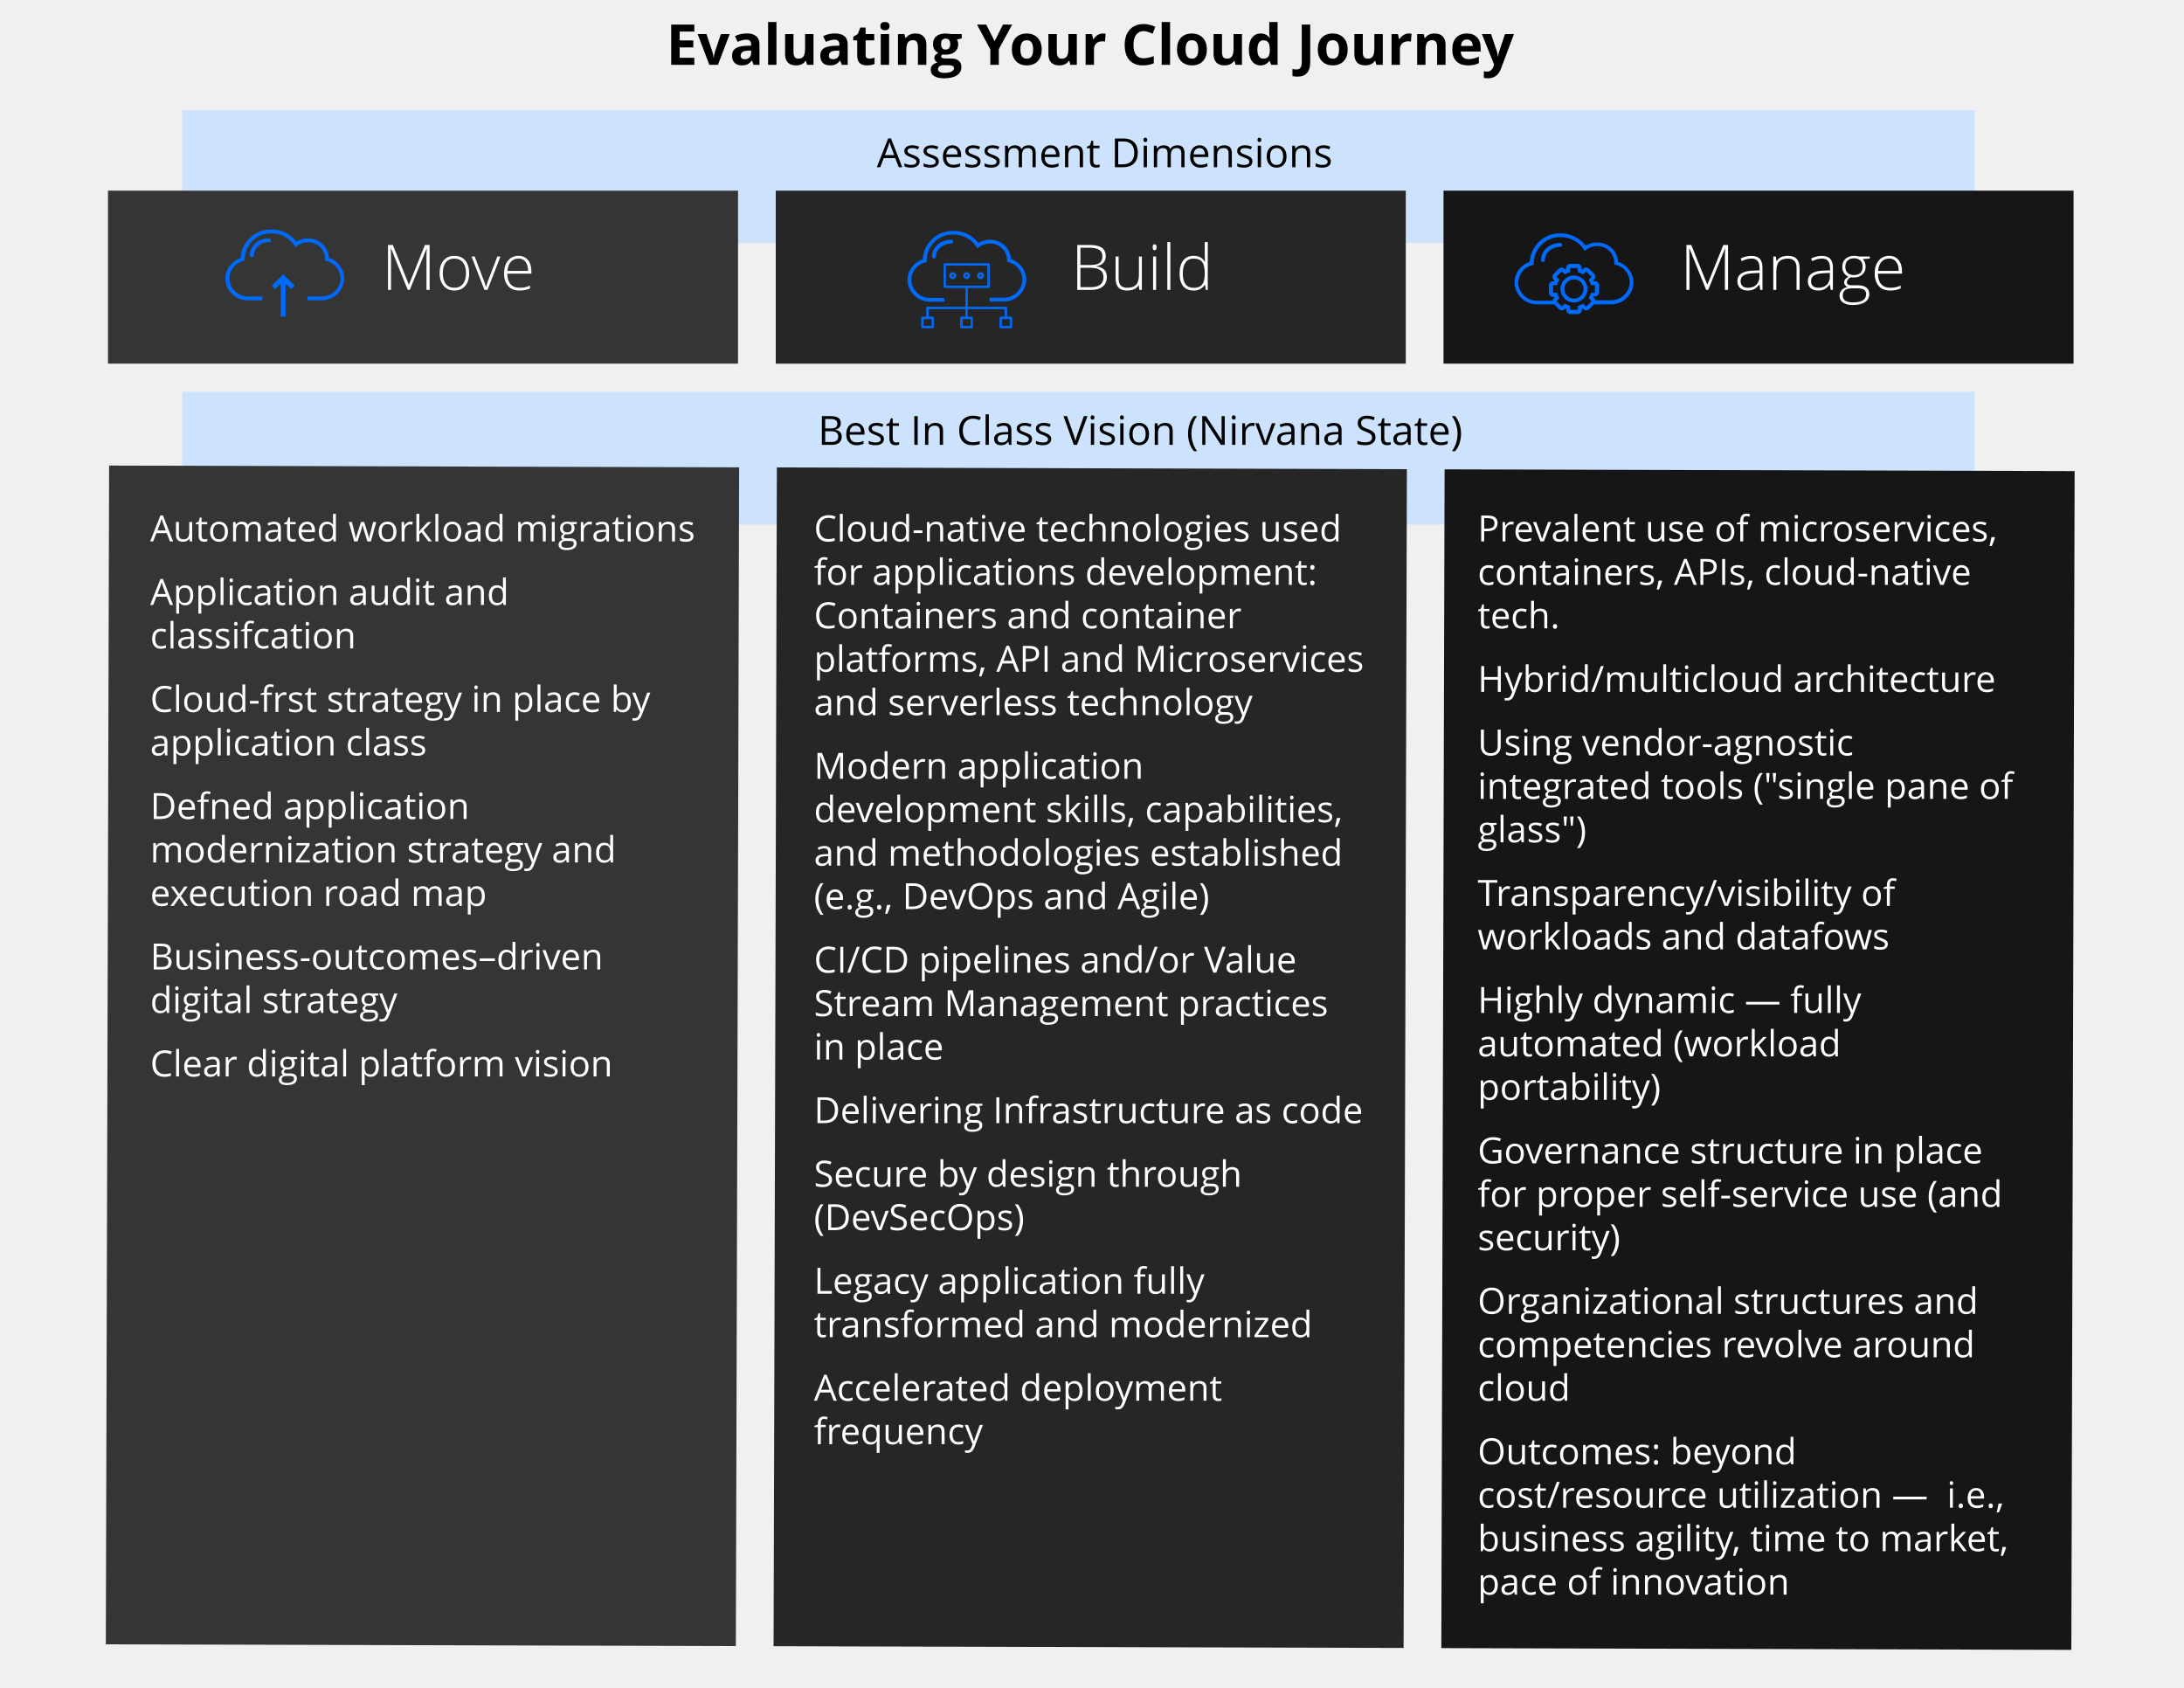
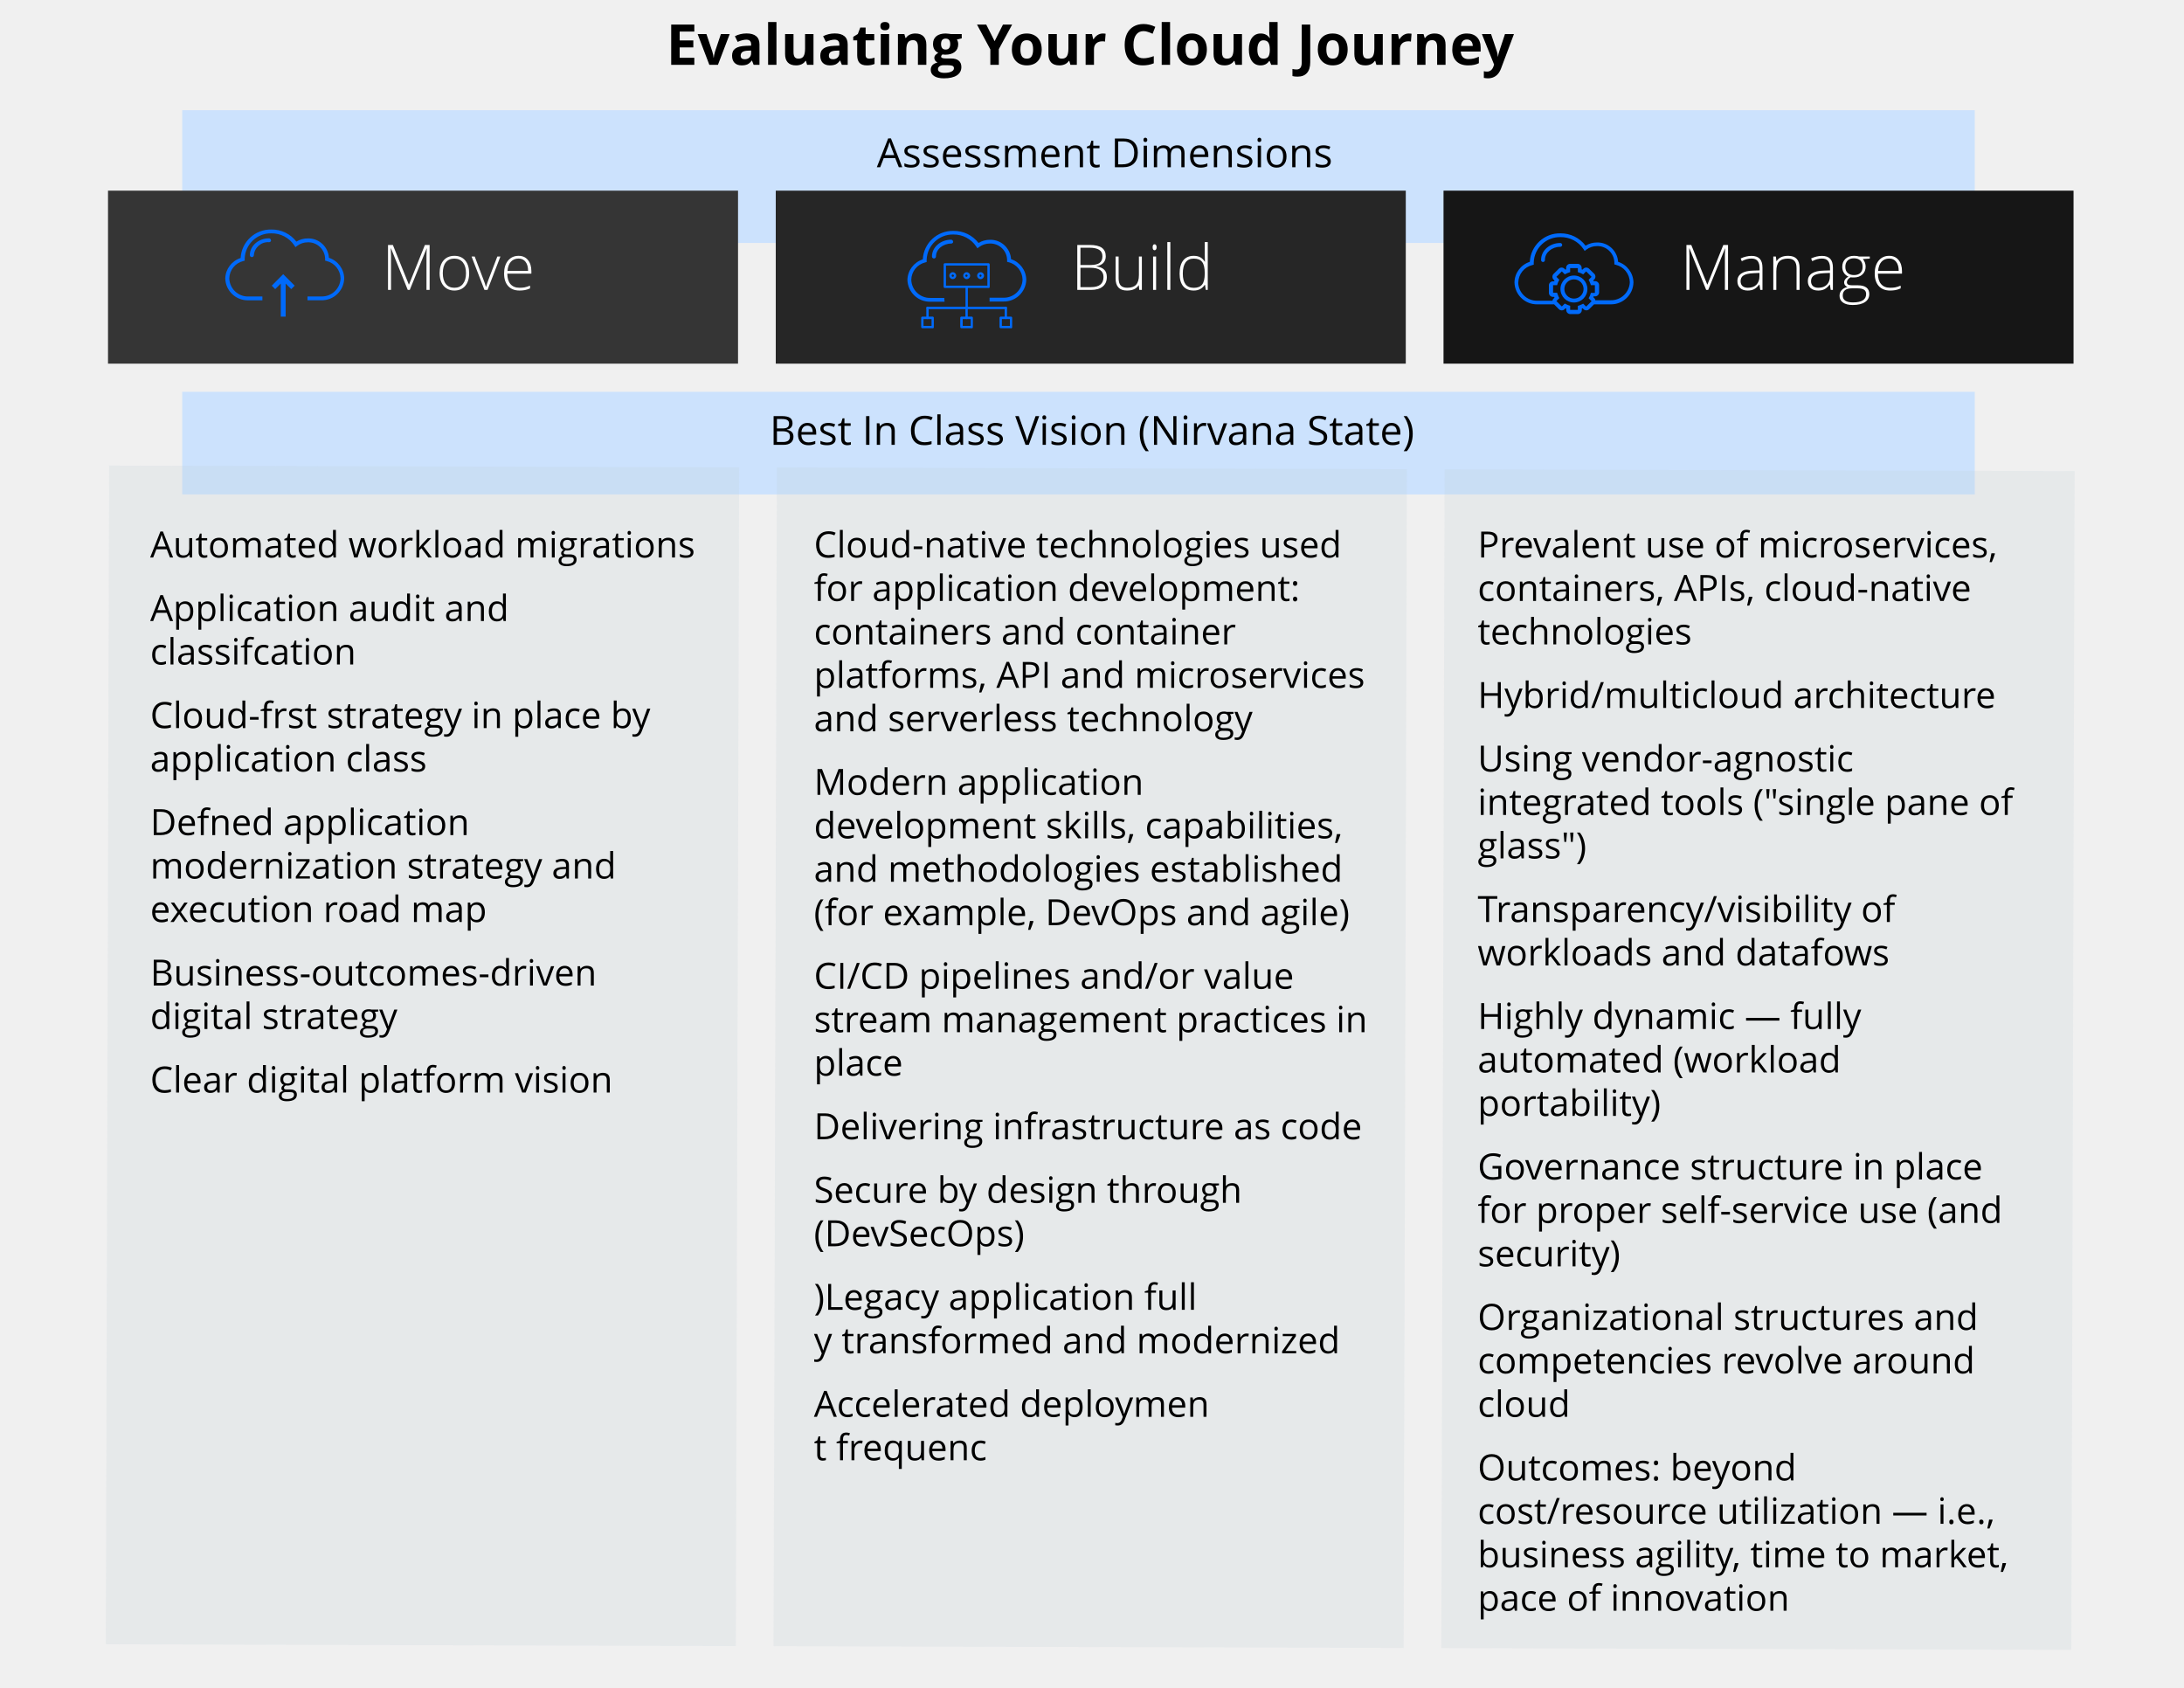
<svg xmlns="http://www.w3.org/2000/svg" id="Layer_1" data-name="Layer 1" viewBox="0 0 542.93 419.39">
  <rect x="45.3" y="27.39" width="445.62" height="33" style="fill: #cce2fd" />
-   <rect x="45.3" y="97.39" width="445.62" height="33" style="fill: #cce2fd" />
+   <rect x="45.3" y="97.39" width="445.62" height="25.51" style="fill: #cce2fd" />
  <rect x="26.85" y="47.39" width="156.62" height="43" style="fill: #353535" />
-   <rect x="26.73" y="115.94" width="156.62" height="293" transform="translate(0.72 -0.29) rotate(0.16)" style="fill: #353535" />
+   <rect x="26.73" y="115.94" width="156.62" height="293" transform="translate(0.72 -0.29) rotate(0.16)" style="fill: #bdccd4;opacity: 0.2" />
  <rect x="192.85" y="47.39" width="156.62" height="43" style="fill: #262626" />
-   <rect x="192.73" y="116.39" width="156.62" height="293" transform="translate(0.72 -0.74) rotate(0.16)" style="fill: #262626" />
+   <rect x="192.73" y="116.39" width="156.62" height="293" transform="translate(0.72 -0.74) rotate(0.16)" style="fill: #bdccd4;opacity: 0.2" />
  <rect x="358.85" y="47.39" width="156.62" height="43" style="fill: #161616" />
-   <rect x="358.73" y="116.85" width="156.62" height="293" transform="translate(0.72 -1.19) rotate(0.16)" style="fill: #161616" />
+   <rect x="358.73" y="116.85" width="156.62" height="293" transform="translate(0.72 -1.19) rotate(0.16)" style="fill: #bdccd4;opacity: 0.2" />
  <text transform="translate(165.59 16.11)" style="font-size: 14px;font-family: OpenSans-Bold, Open Sans;font-weight: 700">Evaluating Your Cloud Journey</text>
  <text transform="translate(94.88 72.06)" style="font-size: 15.642px;fill: #fff;font-family: OpenSans-Light, Open Sans;font-weight: 300">Move</text>
  <text transform="translate(266.23 72.06)" style="font-size: 15.642px;fill: #fff;font-family: OpenSans-Light, Open Sans;font-weight: 300">Build</text>
  <text transform="translate(417.66 72.06)" style="font-size: 15.642px;fill: #fff;font-family: OpenSans-Light, Open Sans;font-weight: 300">Manage</text>
  <g>
    <path d="M235.16,71h10.3V66h-10.3Zm10.59.58H234.87a.29.29,0,0,1-.29-.29V65.72a.29.29,0,0,1,.29-.29h10.88a.29.29,0,0,1,.29.29v5.61A.3.3,0,0,1,245.75,71.62Z" style="fill: #006afb" />
    <path d="M240.31,76.84a.29.29,0,0,1-.29-.29V71.33a.29.29,0,1,1,.58,0v5.22A.3.3,0,0,1,240.31,76.84Z" style="fill: #006afb" />
    <path d="M250.05,76.84H230.57a.29.29,0,0,1-.29-.29.28.28,0,0,1,.29-.29h19.48a.28.28,0,0,1,.29.29A.29.29,0,0,1,250.05,76.84Z" style="fill: #006afb" />
    <path d="M240.31,79.31A.29.29,0,0,1,240,79V76.54a.29.29,0,1,1,.58,0V79A.29.29,0,0,1,240.31,79.31Z" style="fill: #006afb" />
    <path d="M250.05,79.31a.28.28,0,0,1-.29-.29V76.54a.28.28,0,0,1,.29-.29.29.29,0,0,1,.29.29V79A.29.29,0,0,1,250.05,79.31Z" style="fill: #006afb" />
    <path d="M230.57,79.31a.29.29,0,0,1-.29-.29V76.54a.29.29,0,1,1,.58,0V79A.29.29,0,0,1,230.57,79.31Z" style="fill: #006afb" />
    <path d="M229.58,81h2V79.31h-2Zm2.27.58h-2.56a.28.28,0,0,1-.29-.29V79a.29.29,0,0,1,.29-.3h2.56a.29.29,0,0,1,.29.3v2.31A.28.28,0,0,1,231.85,81.62Z" style="fill: #006afb" />
    <path d="M239.32,81h2V79.31h-2Zm2.27.58H239a.28.28,0,0,1-.29-.29V79a.29.29,0,0,1,.29-.3h2.56a.29.29,0,0,1,.29.3v2.31A.28.28,0,0,1,241.59,81.62Z" style="fill: #006afb" />
    <path d="M249.06,81h2V79.31h-2Zm2.27.58h-2.56a.28.28,0,0,1-.29-.29V79a.29.29,0,0,1,.29-.3h2.56a.29.29,0,0,1,.29.3v2.31A.28.28,0,0,1,251.33,81.62Z" style="fill: #006afb" />
    <path d="M236.85,68.25a.27.27,0,0,0-.27.27.28.28,0,1,0,.27-.27Zm0,1.13a.86.86,0,0,1,0-1.72.86.86,0,1,1,0,1.72Z" style="fill: #006afb" />
    <path d="M240.31,68.25a.28.28,0,1,0,0,.55.28.28,0,0,0,0-.55Zm0,1.13a.86.86,0,1,1,.86-.86A.86.86,0,0,1,240.31,69.38Z" style="fill: #006afb" />
    <path d="M243.77,68.25a.27.27,0,0,0-.27.27.28.28,0,0,0,.27.28.28.28,0,0,0,0-.55Zm0,1.13a.86.86,0,1,1,.86-.86A.86.86,0,0,1,243.77,69.38Z" style="fill: #006afb" />
    <path d="M251.34,64.42a5.13,5.13,0,0,0-5.24-4.82,5.41,5.41,0,0,0-2.85.79,7.7,7.7,0,0,0-6.22-3,7.46,7.46,0,0,0-7.63,7.08,5.49,5.49,0,0,0-3.82,5.13A5.6,5.6,0,0,0,231.31,75h3.51a5.51,5.51,0,0,1-.06-.57c0-.13,0-.25,0-.38H231.3a4.64,4.64,0,0,1-4.76-4.49h0A4.54,4.54,0,0,1,230,65.23l.36-.1v-.48s0-.05,0-.07A6.5,6.5,0,0,1,237,58.29a6.74,6.74,0,0,1,5.7,3l.28.43.41-.31a4.4,4.4,0,0,1,2.68-.88,4.17,4.17,0,0,1,4.29,4,.22.22,0,0,1,0,.08l0,.47.37.1a4.54,4.54,0,0,1,3.47,4.32A4.65,4.65,0,0,1,249.43,74H246c0,.12,0,.25,0,.38a5.42,5.42,0,0,1,0,.57h3.41a5.59,5.59,0,0,0,5.72-5.44A5.5,5.5,0,0,0,251.34,64.42Z" style="fill: #006afb" />
    <path d="M236.92,60.06a.48.48,0,0,0-.47-.48c-2.63,0-4.77,1.87-4.77,4.17a.48.48,0,1,0,1,0c0-1.77,1.7-3.21,3.81-3.21a.48.48,0,0,0,.47-.48Z" style="fill: #006afb" />
  </g>
  <g>
    <path d="M81.77,64.08a5.13,5.13,0,0,0-5.24-4.82,5.41,5.41,0,0,0-2.85.79,7.7,7.7,0,0,0-6.22-3,7.48,7.48,0,0,0-7.64,7.08A5.5,5.5,0,0,0,56,69.21a5.59,5.59,0,0,0,5.72,5.44h3.51c0-.19,0-.38,0-.57s0-.25,0-.38H61.73A4.64,4.64,0,0,1,57,69.21h0a4.54,4.54,0,0,1,3.47-4.32l.36-.1v-.48s0,0,0-.07A6.5,6.5,0,0,1,67.46,58a6.72,6.72,0,0,1,5.7,3l.28.43.41-.31a4.4,4.4,0,0,1,2.68-.89,4.18,4.18,0,0,1,4.29,4,.22.22,0,0,1,0,.08l0,.47.37.1a4.55,4.55,0,0,1,3.47,4.32,4.65,4.65,0,0,1-4.77,4.49H76.44c0,.12,0,.25,0,.38a5.42,5.42,0,0,1,0,.57h3.41a5.59,5.59,0,0,0,5.72-5.44A5.5,5.5,0,0,0,81.77,64.08Z" style="fill: #006afb" />
    <path d="M67.35,59.72a.48.48,0,0,0-.48-.48c-2.62,0-4.76,1.87-4.76,4.17a.48.48,0,1,0,1,0,3.54,3.54,0,0,1,3.8-3.21.48.48,0,0,0,.48-.48Z" style="fill: #006afb" />
    <polygon points="69.8 70.48 69.8 78.71 71.01 78.71 71.01 70.48 72.4 71.87 73.26 71.01 70.4 68.15 67.55 71.01 68.41 71.87 69.8 70.48" style="fill: #006afb" />
  </g>
  <g>
    <path d="M394.31,76.21l-.74-.73-.3.16a5.78,5.78,0,0,1-.7.29l-.33.1v1h-1.91V76l-.33-.1a3.75,3.75,0,0,1-.69-.29l-.31-.16-.74.73-1.35-1.35.74-.74-.17-.3a4.52,4.52,0,0,1-.29-.7l-.1-.33h-1V70.88h1l.1-.33a3.75,3.75,0,0,1,.29-.69l.17-.31-.74-.74,1.35-1.35.74.74.31-.16a4.06,4.06,0,0,1,.69-.29l.33-.11v-1h1.91v1l.33.11a3.83,3.83,0,0,1,.7.29l.3.16.74-.74,1.35,1.35-.74.74.17.31a4.43,4.43,0,0,1,.29.69l.1.34h1V72.8h-1l-.1.33a4.06,4.06,0,0,1-.29.69l-.17.31.74.74Zm-16.87-6a4.55,4.55,0,0,1,3.47-4.32l.37-.1,0-.48v-.07a6.51,6.51,0,0,1,6.68-6.3,6.73,6.73,0,0,1,5.7,3l.28.43.41-.31a4.38,4.38,0,0,1,2.67-.89,4.19,4.19,0,0,1,4.3,4,.22.22,0,0,1,0,.08l0,.47.37.1a4.55,4.55,0,0,1,3.47,4.32,4.65,4.65,0,0,1-4.77,4.49H396.6a.92.92,0,0,0-.26-.52l-.26-.25.09-.2h.36a1,1,0,0,0,1-.95V70.88a1,1,0,0,0-1-1h-.36l-.08-.2.26-.25a1,1,0,0,0,0-1.35L395,66.77a1,1,0,0,0-1.35,0l-.26.26-.2-.09v-.36a1,1,0,0,0-.95-1h-1.91a1,1,0,0,0-1,1v.36l-.19.09-.26-.26a1,1,0,0,0-1.35,0l-1.35,1.35a1,1,0,0,0,0,1.35l.25.26c0,.06,0,.13-.08.2H386a1,1,0,0,0-.95.95v1.91a1,1,0,0,0,.95,1h.36c0,.06.05.13.08.19l-.25.26a.87.87,0,0,0-.26.51h-3.74a4.65,4.65,0,0,1-4.77-4.49Zm22.91,5.44a5.59,5.59,0,0,0,5.72-5.44,5.5,5.5,0,0,0-3.82-5.13A5.13,5.13,0,0,0,397,60.27a5.4,5.4,0,0,0-2.84.79A7.71,7.71,0,0,0,387.94,58a7.48,7.48,0,0,0-7.64,7.08,5.48,5.48,0,0,0-3.81,5.13,5.59,5.59,0,0,0,5.72,5.44h4.13l1.22,1.23a1,1,0,0,0,1.36,0l.25-.26.2.09v.36a1,1,0,0,0,.95,1h1.91a1,1,0,0,0,1-1v-.36l.2-.09.25.26a1,1,0,0,0,1.35,0l1.24-1.23Z" style="fill: #006afb" />
    <path d="M388.35,60.88a.48.48,0,0,0-.48-.48c-2.62,0-4.76,1.87-4.76,4.17a.48.48,0,1,0,.95,0c0-1.77,1.71-3.22,3.81-3.22a.48.48,0,0,0,.48-.47Z" style="fill: #006afb" />
    <path d="M391.28,74.22a2.39,2.39,0,1,1,2.39-2.39A2.39,2.39,0,0,1,391.28,74.22Zm0-5.73a3.35,3.35,0,1,0,3.34,3.35A3.35,3.35,0,0,0,391.28,68.49Z" style="fill: #006afb" />
  </g>
  <text transform="translate(217.97 41.57)" style="font-size: 10px;font-family: OpenSans, Open Sans">Assessment Dimensions</text>
-   <text transform="translate(203.33 110.57)" style="font-size: 10px;font-family: OpenSans, Open Sans">Best In Class Vision (Nirvana State)</text>
-   <text transform="translate(37.33 134.57)" style="font-size: 9px;fill: #fff;font-family: OpenSans, Open Sans">Automated workload migrations<tspan x="0" y="15.8">Application audit and </tspan>
+   <text transform="translate(191.33 110.57)" style="font-size: 10px;font-family: OpenSans, Open Sans">Best In Class Vision (Nirvana State)</text>
+   <text transform="translate(37.33 138.57)" style="font-size: 9px;font-family: OpenSans, Open Sans">Automated workload migrations<tspan x="0" y="15.8">Application audit and </tspan>
    <tspan x="0" y="26.6">classifcation </tspan>
    <tspan x="0" y="42.4">Cloud-frst strategy in place by </tspan>
    <tspan x="0" y="53.2">application class</tspan>
    <tspan x="0" y="69">Defned application </tspan>
    <tspan x="0" y="79.8">modernization strategy and </tspan>
    <tspan x="0" y="90.6">execution road map</tspan>
-     <tspan x="0" y="106.4">Business-outcomes–driven </tspan>
+     <tspan x="0" y="106.4">Business-outcomes-driven </tspan>
    <tspan x="0" y="117.2">digital strategy</tspan>
    <tspan x="0" y="133">Clear digital platform vision</tspan>
  </text>
-   <text transform="translate(202.33 134.57)" style="font-size: 9px;fill: #fff;font-family: OpenSans, Open Sans">Cloud-native technologies used <tspan x="0" y="10.8">for applications development: </tspan>
-     <tspan x="0" y="21.6">Containers and container </tspan>
-     <tspan x="0" y="32.4">platforms, API and Microservices </tspan>
-     <tspan x="0" y="43.2" xml:space="preserve">and serverless technology  </tspan>
+   <text transform="translate(202.33 138.57)" style="font-size: 9px;font-family: OpenSans, Open Sans">Cloud-native technologies used <tspan x="0" y="10.8">for application development: </tspan>
+     <tspan x="0" y="21.6">containers and container </tspan>
+     <tspan x="0" y="32.4">platforms, API and microservices </tspan>
+     <tspan x="0" y="43.2">and serverless technology </tspan>
    <tspan x="0" y="59">Modern application </tspan>
    <tspan x="0" y="69.8">development skills, capabilities, </tspan>
    <tspan x="0" y="80.6">and methodologies established </tspan>
-     <tspan x="0" y="91.4">(e.g., DevOps and Agile)</tspan>
-     <tspan x="0" y="107.2">CI/CD pipelines and/or Value </tspan>
-     <tspan x="0" y="118">Stream Management practices </tspan>
-     <tspan x="0" y="128.8">in place</tspan>
-     <tspan x="0" y="144.6">Delivering Infrastructure as code</tspan>
+     <tspan x="0" y="91.4">(for example, DevOps and agile)</tspan>
+     <tspan x="0" y="107.2">CI/CD pipelines and/or value </tspan>
+     <tspan x="0" y="118">stream management practices in </tspan>
+     <tspan x="0" y="128.8">place</tspan>
+     <tspan x="0" y="144.6">Delivering infrastructure as code</tspan>
    <tspan x="0" y="160.4">Secure by design through </tspan>
    <tspan x="0" y="171.2">(DevSecOps)</tspan>
-     <tspan x="0" y="187">Legacy application fully </tspan>
-     <tspan x="0" y="197.8">transformed and modernized </tspan>
-     <tspan x="0" y="213.6">Accelerated deployment </tspan>
-     <tspan x="0" y="224.4">frequency</tspan>
+     <tspan x="0" y="187">)
+ Legacy application full</tspan>
+     <tspan x="0" y="197.8">y transformed and modernized</tspan>
+     <tspan x="0" y="213.6"> 
+ Accelerated deploymen</tspan>
+     <tspan x="0" y="224.4">t frequenc</tspan>
  </text>
-   <text transform="translate(367.33 134.57)" style="font-size: 9px;fill: #fff;font-family: OpenSans, Open Sans">Prevalent use of microservices, <tspan x="0" y="10.8">containers, APIs, cloud-native </tspan>
-     <tspan x="0" y="21.6">tech.</tspan>
+   <text transform="translate(367.33 138.57)" style="font-size: 9px;font-family: OpenSans, Open Sans">Prevalent use of microservices, <tspan x="0" y="10.8">containers, APIs, cloud-native </tspan>
+     <tspan x="0" y="21.6">technologies</tspan>
    <tspan x="0" y="37.4">Hybrid/multicloud architecture</tspan>
    <tspan x="0" y="53.2">Using vendor-agnostic </tspan>
    <tspan x="0" y="64">integrated tools ("single pane of </tspan>
    <tspan x="0" y="74.8">glass")</tspan>
    <tspan x="0" y="90.6">Transparency/visibility of </tspan>
    <tspan x="0" y="101.4">workloads and datafows</tspan>
    <tspan x="0" y="117.2">Highly dynamic — fully </tspan>
    <tspan x="0" y="128">automated (workload </tspan>
    <tspan x="0" y="138.8">portability)</tspan>
    <tspan x="0" y="154.6">Governance structure in place </tspan>
    <tspan x="0" y="165.4">for proper self-service use (and </tspan>
    <tspan x="0" y="176.2">security)</tspan>
    <tspan x="0" y="192">Organizational structures and </tspan>
    <tspan x="0" y="202.8">competencies revolve around </tspan>
    <tspan x="0" y="213.6">cloud</tspan>
    <tspan x="0" y="229.4">Outcomes: beyond </tspan>
-     <tspan x="0" y="240.2" xml:space="preserve">cost/resource utilization —  i.e., </tspan>
+     <tspan x="0" y="240.2">cost/resource utilization — i.e., </tspan>
    <tspan x="0" y="251">business agility, time to market, </tspan>
    <tspan x="0" y="261.8">pace of innovation</tspan>
  </text>
</svg>
